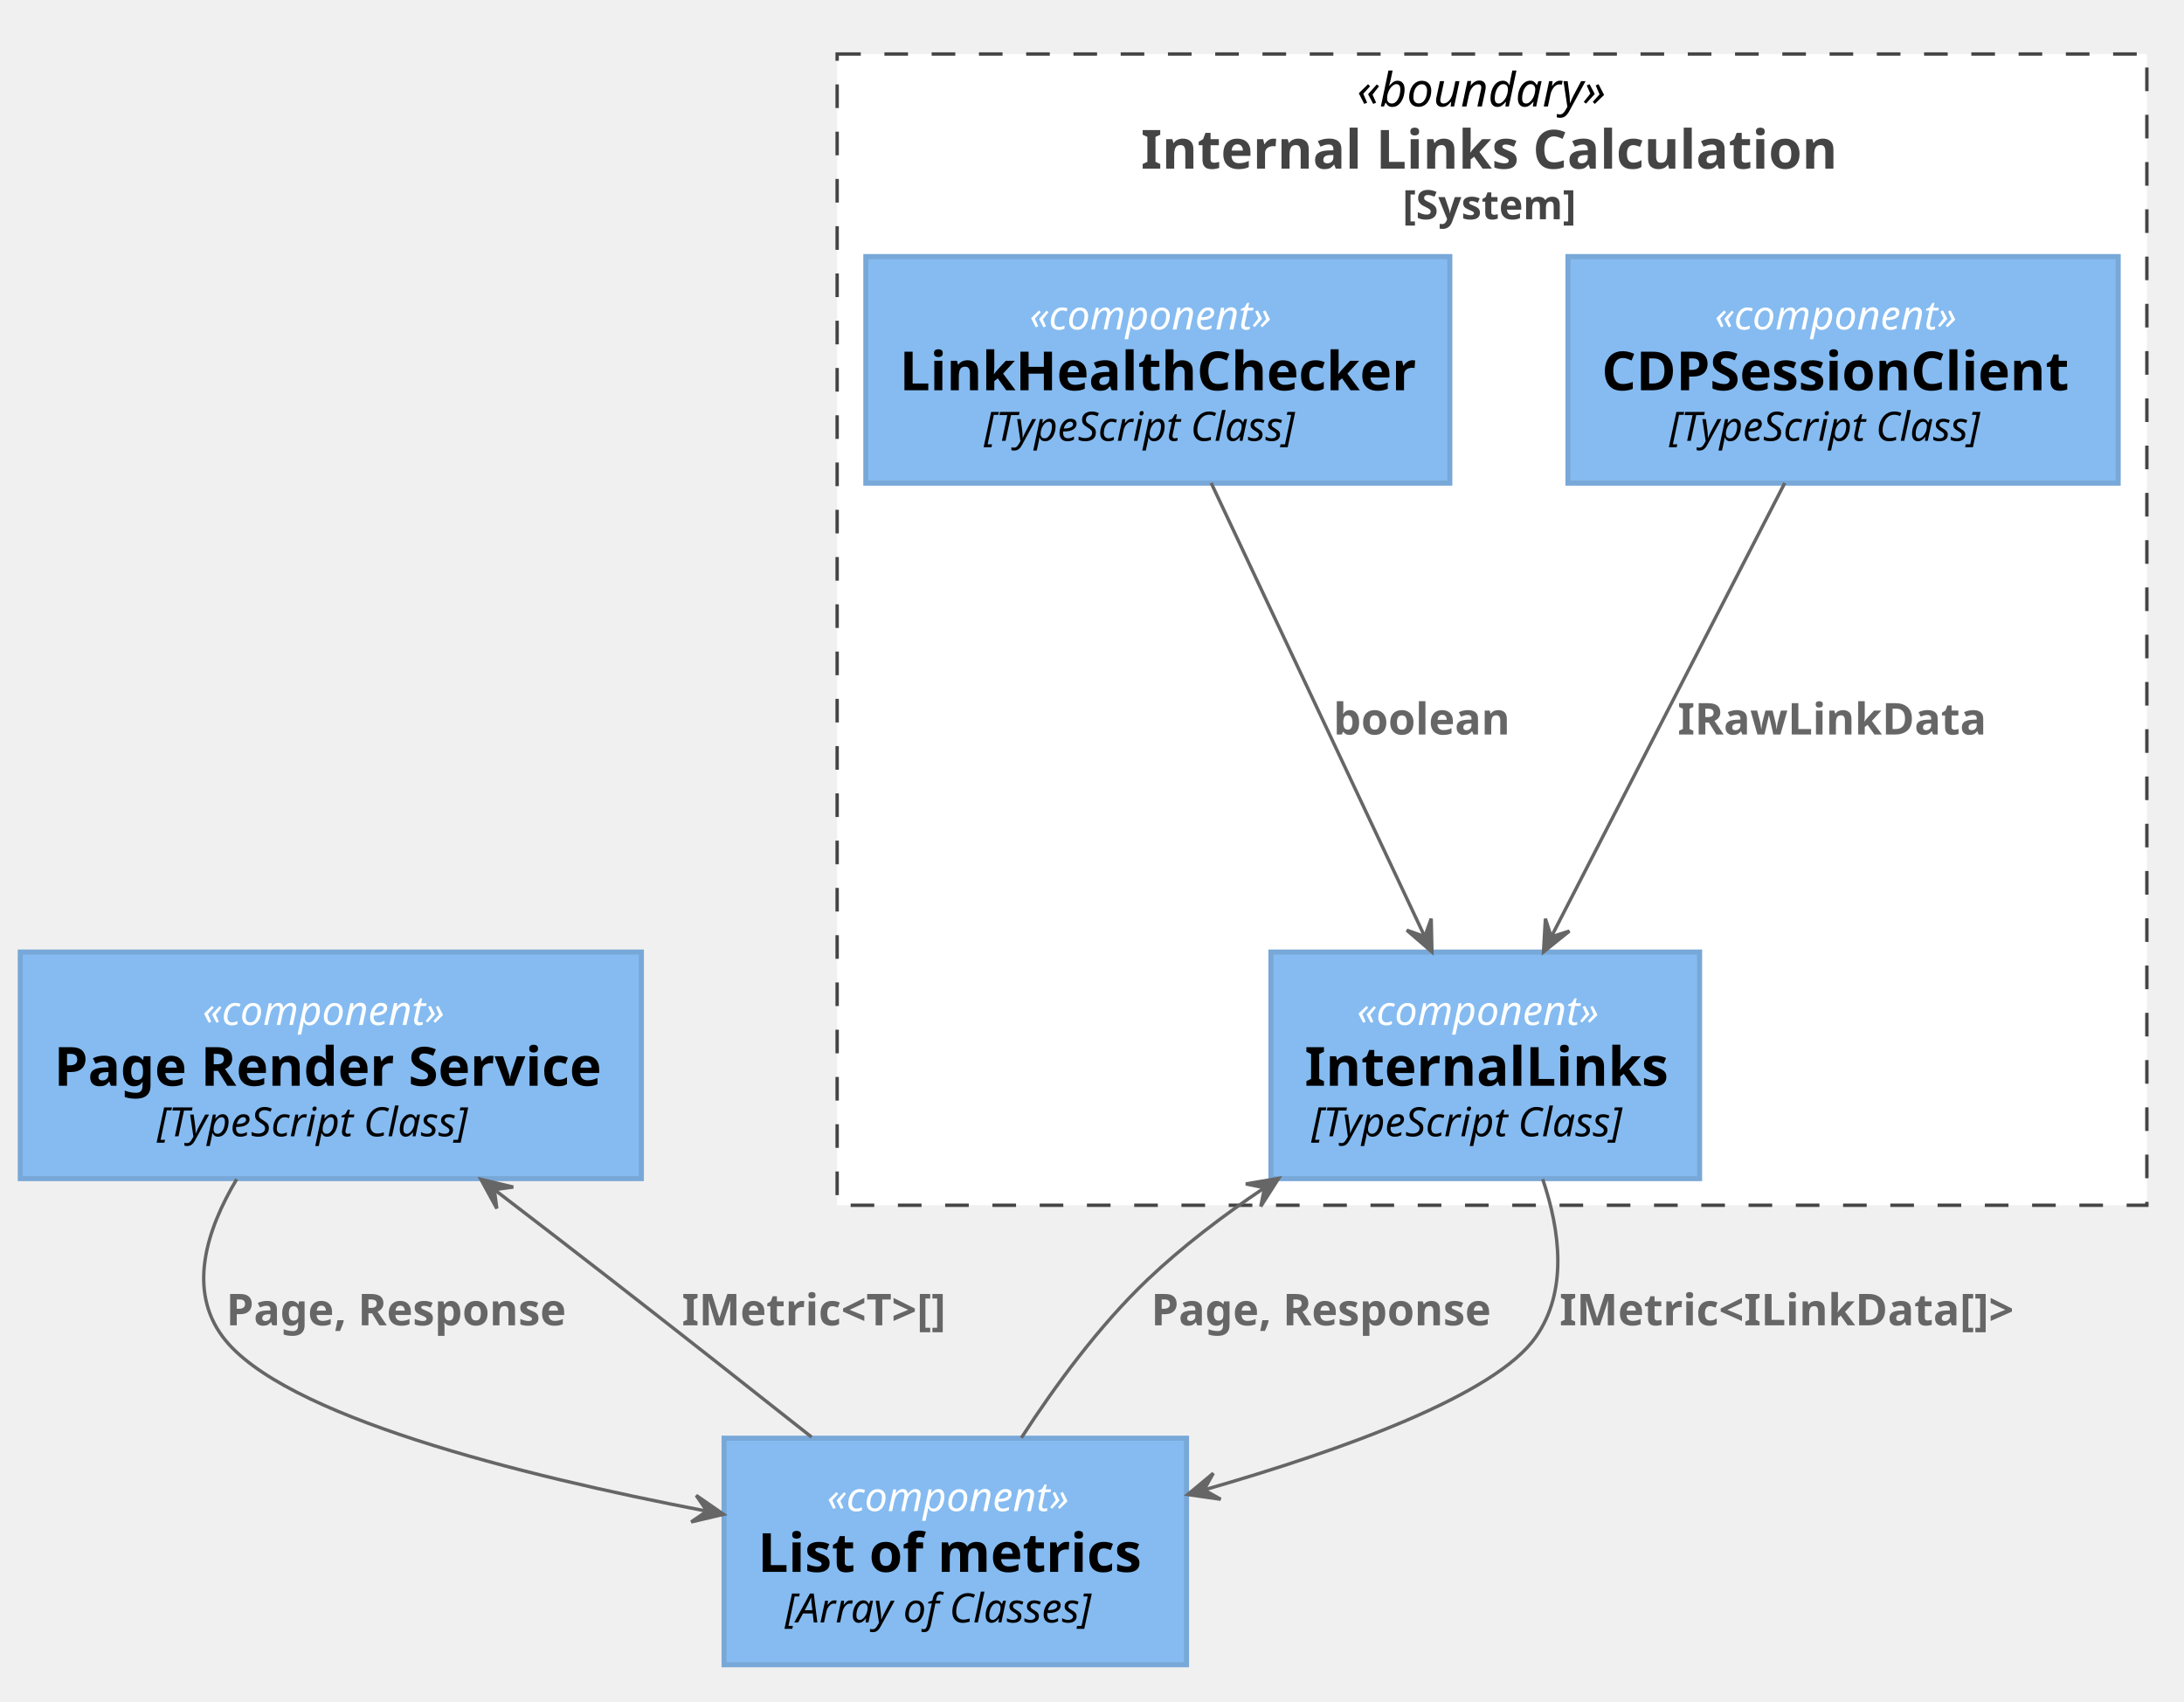
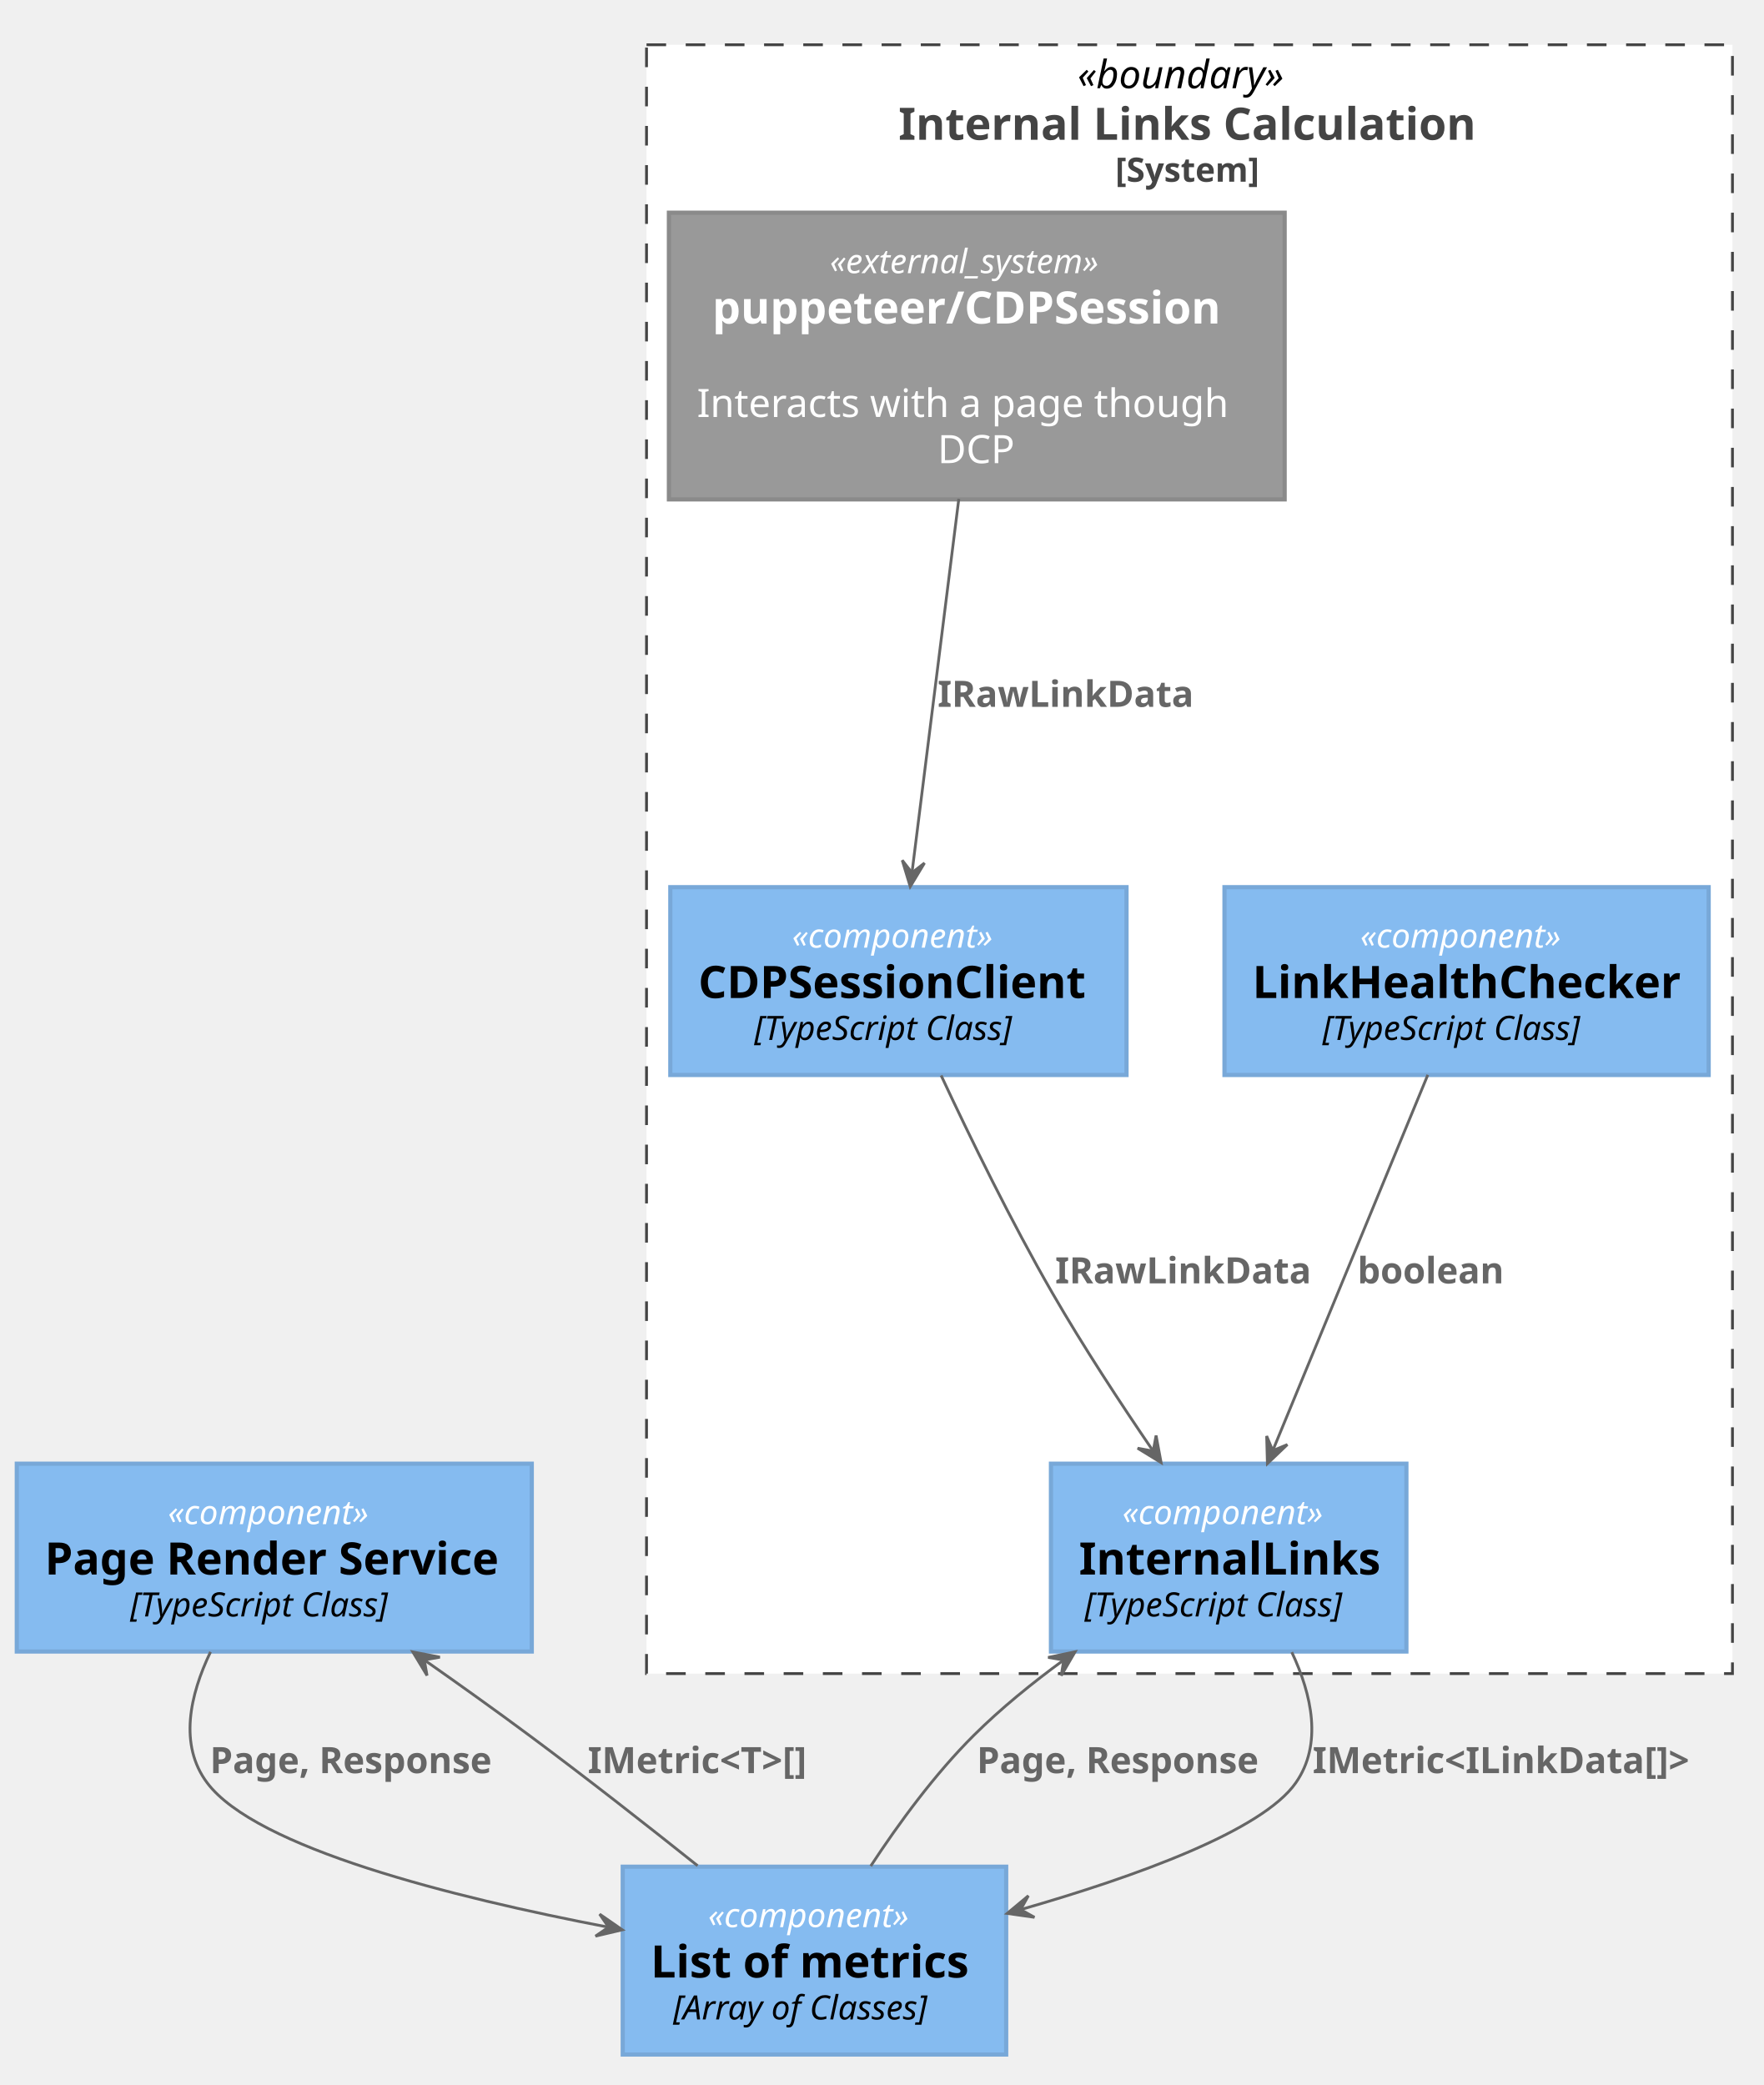
- <svg xmlns="http://www.w3.org/2000/svg" contentScriptType="application/ecmascript" contentStyleType="text/css" height="504px" preserveAspectRatio="none" style="width:647px;height:504px;" version="1.1" viewBox="0 0 647 504" width="647px" zoomAndPan="magnify">
+ <svg xmlns="http://www.w3.org/2000/svg" contentScriptType="application/ecmascript" contentStyleType="text/css" height="745px" preserveAspectRatio="none" style="width:630px;height:745px;" version="1.1" viewBox="0 0 630 745" width="630px" zoomAndPan="magnify">
  <defs />
  <g>
-     <rect fill="#FFFFFF" height="341" style="stroke: #444444; stroke-width: 1.0; stroke-dasharray: 7.0,7.0;" width="388" x="248" y="16" />
-     <text fill="#000000" font-family="sans-serif" font-size="14" font-style="italic" lengthAdjust="spacingAndGlyphs" textLength="80" x="402" y="31.535">«boundary»</text>
-     <text fill="#444444" font-family="sans-serif" font-size="16" font-weight="bold" lengthAdjust="spacingAndGlyphs" textLength="208" x="338" y="49.957">Internal Links Calculation</text>
-     <text fill="#444444" font-family="sans-serif" font-size="12" font-weight="bold" lengthAdjust="spacingAndGlyphs" textLength="53" x="415.5" y="64.934">[System]</text>
-     <rect fill="#85BBF0" height="67.109" style="stroke: #78A8D8; stroke-width: 1.5;" width="127" x="376.5" y="282" />
-     <text fill="#FFFFFF" font-family="sans-serif" font-size="12" font-style="italic" lengthAdjust="spacingAndGlyphs" textLength="76" x="402" y="303.602">«component»</text>
-     <text fill="#000000" font-family="sans-serif" font-size="16" font-weight="bold" lengthAdjust="spacingAndGlyphs" textLength="107" x="386.5" y="321.602">InternalLinks</text>
-     <text fill="#000000" font-family="sans-serif" font-size="12" font-style="italic" lengthAdjust="spacingAndGlyphs" textLength="103" x="388.5" y="336.578">[TypeScript Class]</text>
-     <rect fill="#85BBF0" height="67.109" style="stroke: #78A8D8; stroke-width: 1.5;" width="163" x="464.5" y="76" />
-     <text fill="#FFFFFF" font-family="sans-serif" font-size="12" font-style="italic" lengthAdjust="spacingAndGlyphs" textLength="76" x="508" y="97.602">«component»</text>
-     <text fill="#000000" font-family="sans-serif" font-size="16" font-weight="bold" lengthAdjust="spacingAndGlyphs" textLength="143" x="474.5" y="115.602">CDPSessionClient</text>
-     <text fill="#000000" font-family="sans-serif" font-size="12" font-style="italic" lengthAdjust="spacingAndGlyphs" textLength="103" x="494.5" y="130.578">[TypeScript Class]</text>
-     <rect fill="#85BBF0" height="67.109" style="stroke: #78A8D8; stroke-width: 1.5;" width="173" x="256.5" y="76" />
-     <text fill="#FFFFFF" font-family="sans-serif" font-size="12" font-style="italic" lengthAdjust="spacingAndGlyphs" textLength="76" x="305" y="97.602">«component»</text>
-     <text fill="#000000" font-family="sans-serif" font-size="16" font-weight="bold" lengthAdjust="spacingAndGlyphs" textLength="153" x="266.5" y="115.602">LinkHealthChecker</text>
-     <text fill="#000000" font-family="sans-serif" font-size="12" font-style="italic" lengthAdjust="spacingAndGlyphs" textLength="103" x="291.5" y="130.578">[TypeScript Class]</text>
-     <rect fill="#85BBF0" height="67.109" style="stroke: #78A8D8; stroke-width: 1.5;" width="184" x="6" y="282" />
-     <text fill="#FFFFFF" font-family="sans-serif" font-size="12" font-style="italic" lengthAdjust="spacingAndGlyphs" textLength="76" x="60" y="303.602">«component»</text>
-     <text fill="#000000" font-family="sans-serif" font-size="16" font-weight="bold" lengthAdjust="spacingAndGlyphs" textLength="164" x="16" y="321.602">Page Render Service</text>
-     <text fill="#000000" font-family="sans-serif" font-size="12" font-style="italic" lengthAdjust="spacingAndGlyphs" textLength="103" x="46.5" y="336.578">[TypeScript Class]</text>
-     <rect fill="#85BBF0" height="67.109" style="stroke: #78A8D8; stroke-width: 1.5;" width="137" x="214.5" y="426" />
-     <text fill="#FFFFFF" font-family="sans-serif" font-size="12" font-style="italic" lengthAdjust="spacingAndGlyphs" textLength="76" x="245" y="447.602">«component»</text>
-     <text fill="#000000" font-family="sans-serif" font-size="16" font-weight="bold" lengthAdjust="spacingAndGlyphs" textLength="117" x="224.5" y="465.602">List of metrics</text>
-     <text fill="#000000" font-family="sans-serif" font-size="12" font-style="italic" lengthAdjust="spacingAndGlyphs" textLength="101" x="232.5" y="480.578">[Array of Classes]</text>
-     <path d="M240.433,425.673 C222.182,411.23 200.594,394.226 181,379 C169.899,370.374 157.915,361.152 146.598,352.486 " fill="none" id="metricsList-&gt;PageRenderService" style="stroke: #666666; stroke-width: 1.0;" />
-     <polygon fill="#666666" points="142.462,349.32,147.178,357.967,146.433,352.359,152.04,351.614,142.462,349.32" style="stroke: #666666; stroke-width: 1.0;" />
-     <text fill="#666666" font-family="sans-serif" font-size="13" font-weight="bold" lengthAdjust="spacingAndGlyphs" textLength="85" x="202" y="392.568">IMetric&lt;T&gt;[]</text>
-     <path d="M70.132,349.264 C61.033,364.509 55.629,382.159 66,396 C83.451,419.289 153.484,436.902 209.334,447.602 " fill="none" id="PageRenderService-&gt;metricsList" style="stroke: #666666; stroke-width: 1.0;" />
-     <polygon fill="#666666" points="214.35,448.552,206.251,442.947,209.437,447.622,204.763,450.808,214.35,448.552" style="stroke: #666666; stroke-width: 1.0;" />
-     <text fill="#666666" font-family="sans-serif" font-size="13" font-weight="bold" lengthAdjust="spacingAndGlyphs" textLength="105" x="67" y="392.568">Page, Response</text>
-     <path d="M457.01,349.254 C462.232,364.673 464.428,382.47 455,396 C443.022,413.191 397.877,429.494 356.845,441.276 " fill="none" id="InternalLinks-&gt;metricsList" style="stroke: #666666; stroke-width: 1.0;" />
-     <polygon fill="#666666" points="351.864,442.69,361.614,444.08,356.674,441.324,359.429,436.384,351.864,442.69" style="stroke: #666666; stroke-width: 1.0;" />
-     <text fill="#666666" font-family="sans-serif" font-size="13" font-weight="bold" lengthAdjust="spacingAndGlyphs" textLength="140" x="462" y="392.568">IMetric&lt;ILinkData[]&gt;</text>
-     <path d="M302.58,425.888 C312.552,410.5 325.604,392.688 340,379 C350.287,369.219 362.296,360.095 374.352,351.987 " fill="none" id="metricsList-&gt;InternalLinks" style="stroke: #666666; stroke-width: 1.0;" />
-     <polygon fill="#666666" points="378.792,349.046,369.08,350.681,374.623,351.807,373.497,357.351,378.792,349.046" style="stroke: #666666; stroke-width: 1.0;" />
-     <text fill="#666666" font-family="sans-serif" font-size="13" font-weight="bold" lengthAdjust="spacingAndGlyphs" textLength="105" x="341" y="392.568">Page, Response</text>
-     <path d="M528.733,143.056 C509.792,179.867 479.453,238.827 459.624,277.363 " fill="none" id="CDPSessionClient-&gt;InternalLinks" style="stroke: #666666; stroke-width: 1.0;" />
-     <polygon fill="#666666" points="457.259,281.958,464.934,275.786,459.547,277.512,457.82,272.125,457.259,281.958" style="stroke: #666666; stroke-width: 1.0;" />
-     <text fill="#666666" font-family="sans-serif" font-size="13" font-weight="bold" lengthAdjust="spacingAndGlyphs" textLength="92" x="497" y="217.568">IRawLinkData</text>
-     <path d="M358.801,143.056 C376.134,179.867 403.897,238.827 422.042,277.363 " fill="none" id="LinkHealthChecker-&gt;InternalLinks" style="stroke: #666666; stroke-width: 1.0;" />
-     <polygon fill="#666666" points="424.206,281.958,423.991,272.112,422.076,277.435,416.753,275.52,424.206,281.958" style="stroke: #666666; stroke-width: 1.0;" />
-     <text fill="#666666" font-family="sans-serif" font-size="13" font-weight="bold" lengthAdjust="spacingAndGlyphs" textLength="54" x="395" y="217.568">boolean</text>
+     <rect fill="#FFFFFF" height="582" style="stroke: #444444; stroke-width: 1.0; stroke-dasharray: 7.0,7.0;" width="388" x="231" y="16" />
+     <text fill="#000000" font-family="sans-serif" font-size="14" font-style="italic" lengthAdjust="spacingAndGlyphs" textLength="80" x="385" y="31.535">«boundary»</text>
+     <text fill="#444444" font-family="sans-serif" font-size="16" font-weight="bold" lengthAdjust="spacingAndGlyphs" textLength="208" x="321" y="49.957">Internal Links Calculation</text>
+     <text fill="#444444" font-family="sans-serif" font-size="12" font-weight="bold" lengthAdjust="spacingAndGlyphs" textLength="53" x="398.5" y="64.934">[System]</text>
+     <rect fill="#85BBF0" height="67.109" style="stroke: #78A8D8; stroke-width: 1.5;" width="127" x="375.5" y="523" />
+     <text fill="#FFFFFF" font-family="sans-serif" font-size="12" font-style="italic" lengthAdjust="spacingAndGlyphs" textLength="76" x="401" y="544.602">«component»</text>
+     <text fill="#000000" font-family="sans-serif" font-size="16" font-weight="bold" lengthAdjust="spacingAndGlyphs" textLength="107" x="385.5" y="562.602">InternalLinks</text>
+     <text fill="#000000" font-family="sans-serif" font-size="12" font-style="italic" lengthAdjust="spacingAndGlyphs" textLength="103" x="387.5" y="577.578">[TypeScript Class]</text>
+     <rect fill="#85BBF0" height="67.109" style="stroke: #78A8D8; stroke-width: 1.5;" width="163" x="239.5" y="317" />
+     <text fill="#FFFFFF" font-family="sans-serif" font-size="12" font-style="italic" lengthAdjust="spacingAndGlyphs" textLength="76" x="283" y="338.602">«component»</text>
+     <text fill="#000000" font-family="sans-serif" font-size="16" font-weight="bold" lengthAdjust="spacingAndGlyphs" textLength="143" x="249.5" y="356.602">CDPSessionClient</text>
+     <text fill="#000000" font-family="sans-serif" font-size="12" font-style="italic" lengthAdjust="spacingAndGlyphs" textLength="103" x="269.5" y="371.578">[TypeScript Class]</text>
+     <rect fill="#85BBF0" height="67.109" style="stroke: #78A8D8; stroke-width: 1.5;" width="173" x="437.5" y="317" />
+     <text fill="#FFFFFF" font-family="sans-serif" font-size="12" font-style="italic" lengthAdjust="spacingAndGlyphs" textLength="76" x="486" y="338.602">«component»</text>
+     <text fill="#000000" font-family="sans-serif" font-size="16" font-weight="bold" lengthAdjust="spacingAndGlyphs" textLength="153" x="447.5" y="356.602">LinkHealthChecker</text>
+     <text fill="#000000" font-family="sans-serif" font-size="12" font-style="italic" lengthAdjust="spacingAndGlyphs" textLength="103" x="472.5" y="371.578">[TypeScript Class]</text>
+     <rect fill="#999999" height="102.441" style="stroke: #8A8A8A; stroke-width: 1.5;" width="220" x="239" y="76" />
+     <text fill="#FFFFFF" font-family="sans-serif" font-size="12" font-style="italic" lengthAdjust="spacingAndGlyphs" textLength="105" x="296.5" y="97.602">«external_system»</text>
+     <text fill="#FFFFFF" font-family="sans-serif" font-size="16" font-weight="bold" lengthAdjust="spacingAndGlyphs" textLength="189" x="254.5" y="115.602">puppeteer/CDPSession</text>
+     <text fill="#FFFFFF" font-family="sans-serif" font-size="14" lengthAdjust="spacingAndGlyphs" textLength="0" x="351" y="132.512" />
+     <text fill="#FFFFFF" font-family="sans-serif" font-size="14" lengthAdjust="spacingAndGlyphs" textLength="196" x="249" y="149">Interacts with a page though</text>
+     <text fill="#FFFFFF" font-family="sans-serif" font-size="14" lengthAdjust="spacingAndGlyphs" textLength="28" x="335" y="165.488">DCP</text>
+     <rect fill="#85BBF0" height="67.109" style="stroke: #78A8D8; stroke-width: 1.5;" width="184" x="6" y="523" />
+     <text fill="#FFFFFF" font-family="sans-serif" font-size="12" font-style="italic" lengthAdjust="spacingAndGlyphs" textLength="76" x="60" y="544.602">«component»</text>
+     <text fill="#000000" font-family="sans-serif" font-size="16" font-weight="bold" lengthAdjust="spacingAndGlyphs" textLength="164" x="16" y="562.602">Page Render Service</text>
+     <text fill="#000000" font-family="sans-serif" font-size="12" font-style="italic" lengthAdjust="spacingAndGlyphs" textLength="103" x="46.5" y="577.578">[TypeScript Class]</text>
+     <rect fill="#85BBF0" height="67.109" style="stroke: #78A8D8; stroke-width: 1.5;" width="137" x="222.5" y="667" />
+     <text fill="#FFFFFF" font-family="sans-serif" font-size="12" font-style="italic" lengthAdjust="spacingAndGlyphs" textLength="76" x="253" y="688.602">«component»</text>
+     <text fill="#000000" font-family="sans-serif" font-size="16" font-weight="bold" lengthAdjust="spacingAndGlyphs" textLength="117" x="232.5" y="706.602">List of metrics</text>
+     <text fill="#000000" font-family="sans-serif" font-size="12" font-style="italic" lengthAdjust="spacingAndGlyphs" textLength="101" x="240.5" y="721.578">[Array of Classes]</text>
+     <path d="M249.249,666.646 C230.951,652.045 209.104,634.928 189,620 C177.049,611.126 164.023,601.825 151.659,593.162 " fill="none" id="metricsList-&gt;PageRenderService" style="stroke: #666666; stroke-width: 1.0;" />
+     <polygon fill="#666666" points="147.493,590.25,152.578,598.685,151.591,593.115,157.161,592.128,147.493,590.25" style="stroke: #666666; stroke-width: 1.0;" />
+     <text fill="#666666" font-family="sans-serif" font-size="13" font-weight="bold" lengthAdjust="spacingAndGlyphs" textLength="85" x="210" y="633.568">IMetric&lt;T&gt;[]</text>
+     <path d="M75.216,590.247 C67.832,605.664 63.856,623.462 74,637 C91.451,660.289 161.484,677.903 217.334,688.602 " fill="none" id="PageRenderService-&gt;metricsList" style="stroke: #666666; stroke-width: 1.0;" />
+     <polygon fill="#666666" points="222.35,689.552,214.251,683.947,217.437,688.622,212.763,691.808,222.35,689.552" style="stroke: #666666; stroke-width: 1.0;" />
+     <text fill="#666666" font-family="sans-serif" font-size="13" font-weight="bold" lengthAdjust="spacingAndGlyphs" textLength="105" x="75" y="633.568">Page, Response</text>
+     <path d="M461.548,590.338 C468.719,605.598 472.588,623.24 463,637 C451.022,654.191 405.877,670.494 364.845,682.276 " fill="none" id="InternalLinks-&gt;metricsList" style="stroke: #666666; stroke-width: 1.0;" />
+     <polygon fill="#666666" points="359.864,683.69,369.614,685.08,364.674,682.324,367.429,677.384,359.864,683.69" style="stroke: #666666; stroke-width: 1.0;" />
+     <text fill="#666666" font-family="sans-serif" font-size="13" font-weight="bold" lengthAdjust="spacingAndGlyphs" textLength="140" x="469" y="633.568">IMetric&lt;ILinkData[]&gt;</text>
+     <path d="M311.11,666.769 C321.106,651.531 334.027,633.877 348,620 C357.617,610.448 368.822,601.351 380.015,593.178 " fill="none" id="metricsList-&gt;InternalLinks" style="stroke: #666666; stroke-width: 1.0;" />
+     <polygon fill="#666666" points="384.136,590.211,374.495,592.225,380.079,593.133,379.171,598.716,384.136,590.211" style="stroke: #666666; stroke-width: 1.0;" />
+     <text fill="#666666" font-family="sans-serif" font-size="13" font-weight="bold" lengthAdjust="spacingAndGlyphs" textLength="105" x="349" y="633.568">Page, Response</text>
+     <path d="M336.258,384.268 C346.729,406.692 361.334,436.571 376,462 C386.988,481.053 400.362,501.444 411.956,518.389 " fill="none" id="CDPSessionClient-&gt;InternalLinks" style="stroke: #666666; stroke-width: 1.0;" />
+     <polygon fill="#666666" points="414.863,522.62,413.063,512.937,412.031,518.499,406.47,517.467,414.863,522.62" style="stroke: #666666; stroke-width: 1.0;" />
+     <text fill="#666666" font-family="sans-serif" font-size="13" font-weight="bold" lengthAdjust="spacingAndGlyphs" textLength="92" x="377" y="458.568">IRawLinkData</text>
+     <path d="M342.576,178.275 C337.498,218.811 330.516,274.539 325.887,311.495 " fill="none" id="puppeteer-&gt;CDPSessionClient" style="stroke: #666666; stroke-width: 1.0;" />
+     <polygon fill="#666666" points="325.221,316.807,330.309,308.374,325.843,311.846,322.371,307.38,325.221,316.807" style="stroke: #666666; stroke-width: 1.0;" />
+     <text fill="#666666" font-family="sans-serif" font-size="13" font-weight="bold" lengthAdjust="spacingAndGlyphs" textLength="92" x="335" y="252.568">IRawLinkData</text>
+     <path d="M510.154,384.056 C495.027,420.717 470.834,479.348 454.93,517.892 " fill="none" id="LinkHealthChecker-&gt;InternalLinks" style="stroke: #666666; stroke-width: 1.0;" />
+     <polygon fill="#666666" points="452.84,522.958,459.97,516.164,454.747,518.336,452.575,513.113,452.84,522.958" style="stroke: #666666; stroke-width: 1.0;" />
+     <text fill="#666666" font-family="sans-serif" font-size="13" font-weight="bold" lengthAdjust="spacingAndGlyphs" textLength="54" x="485" y="458.568">boolean</text>
  </g>
</svg>
